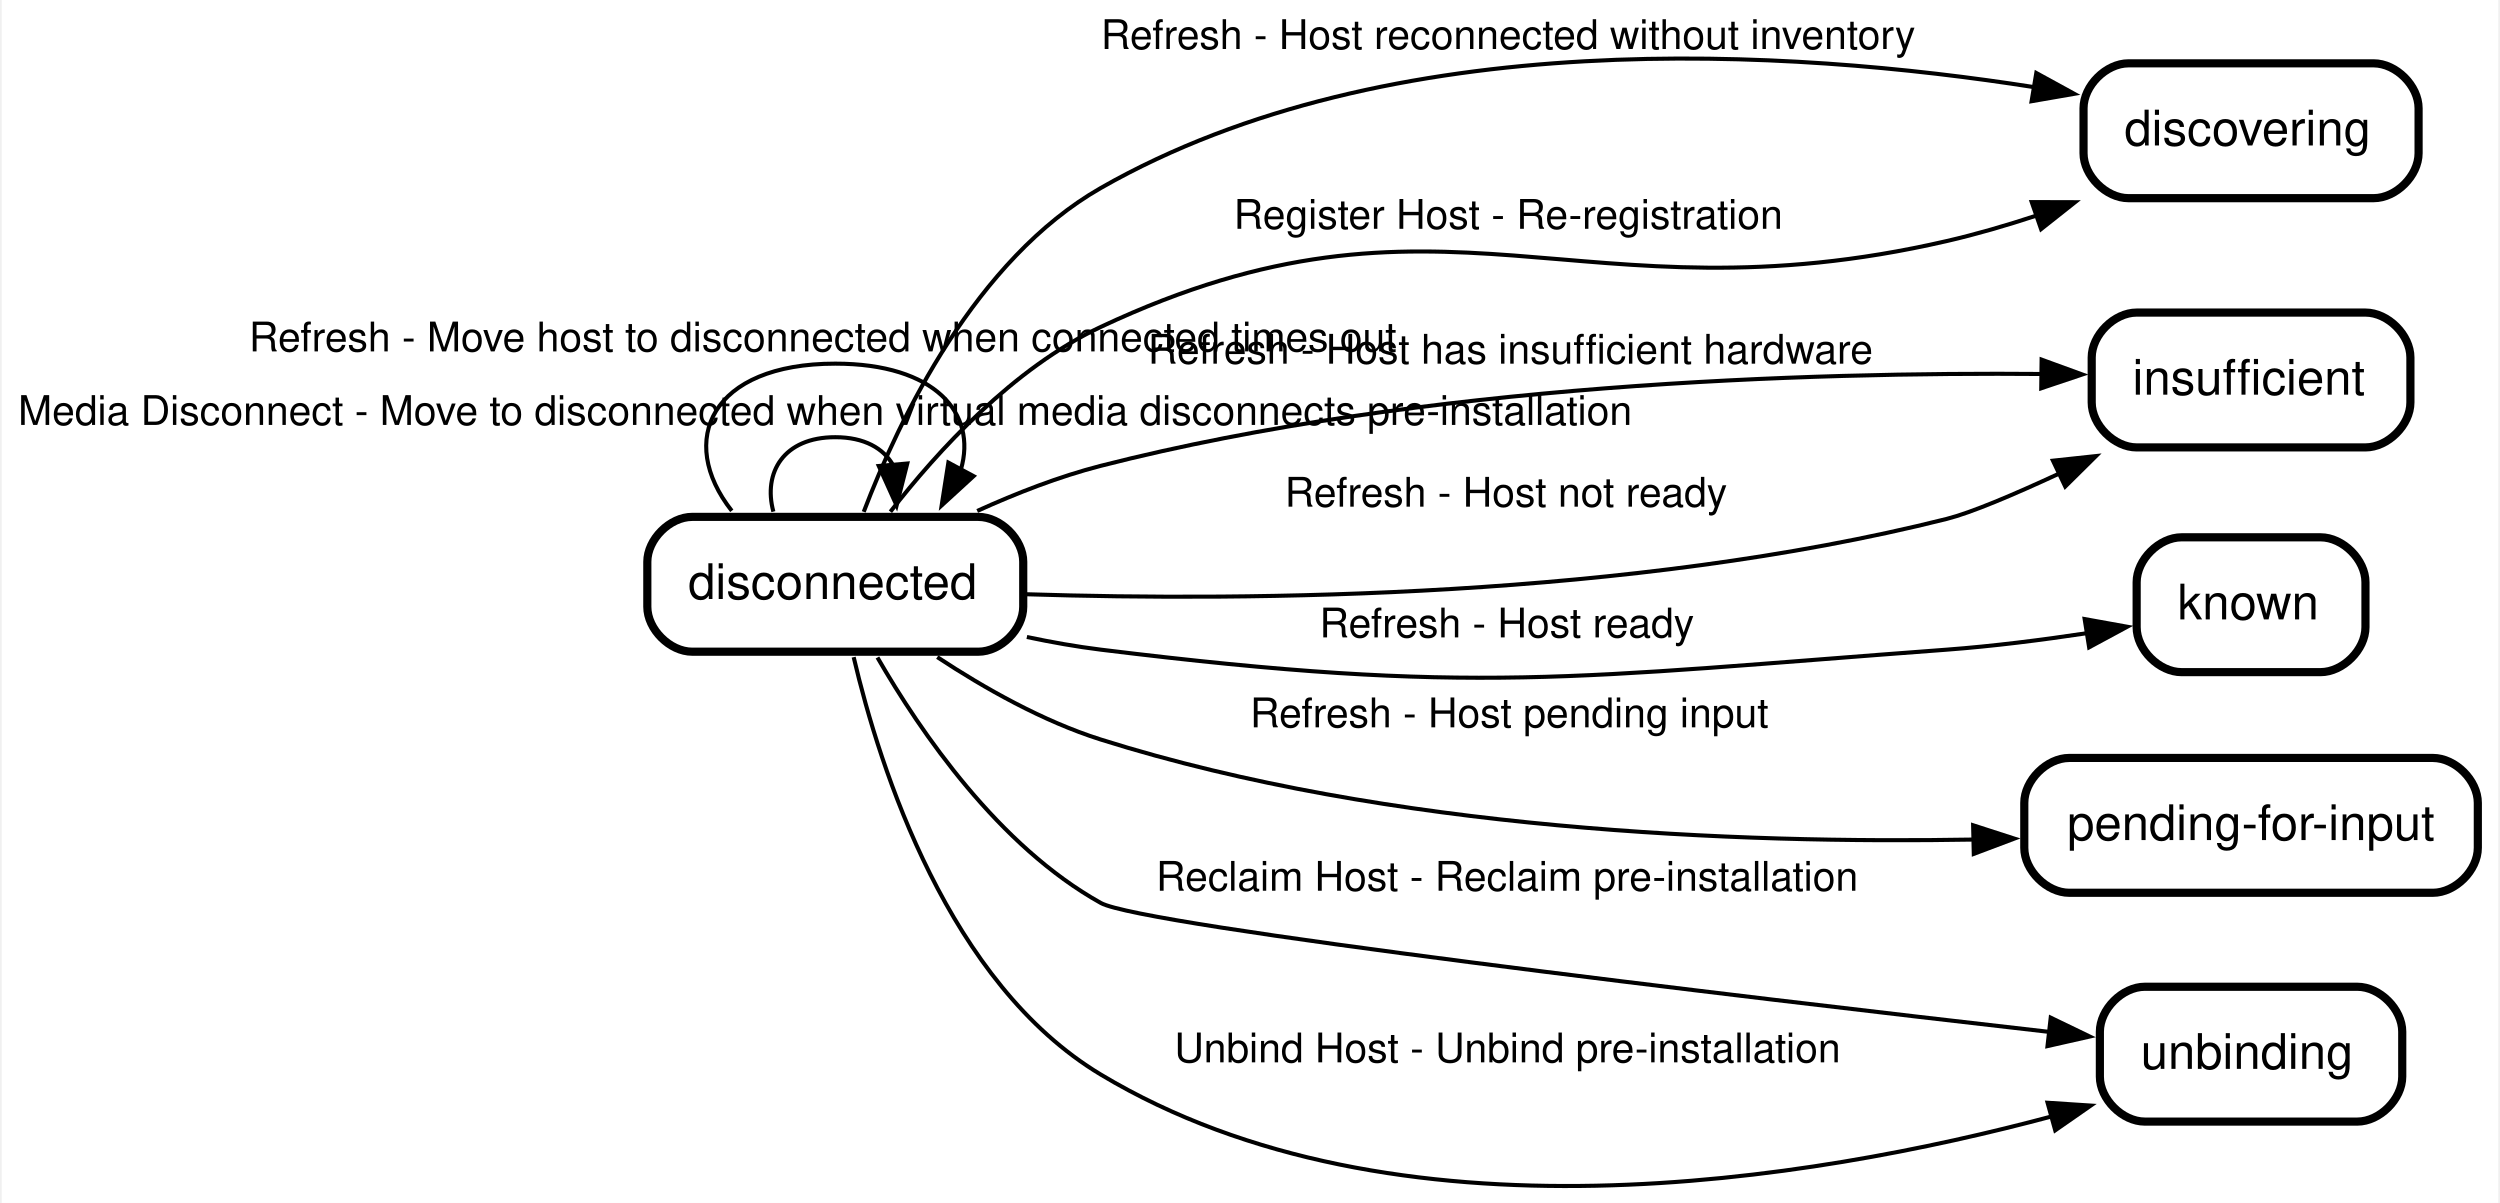
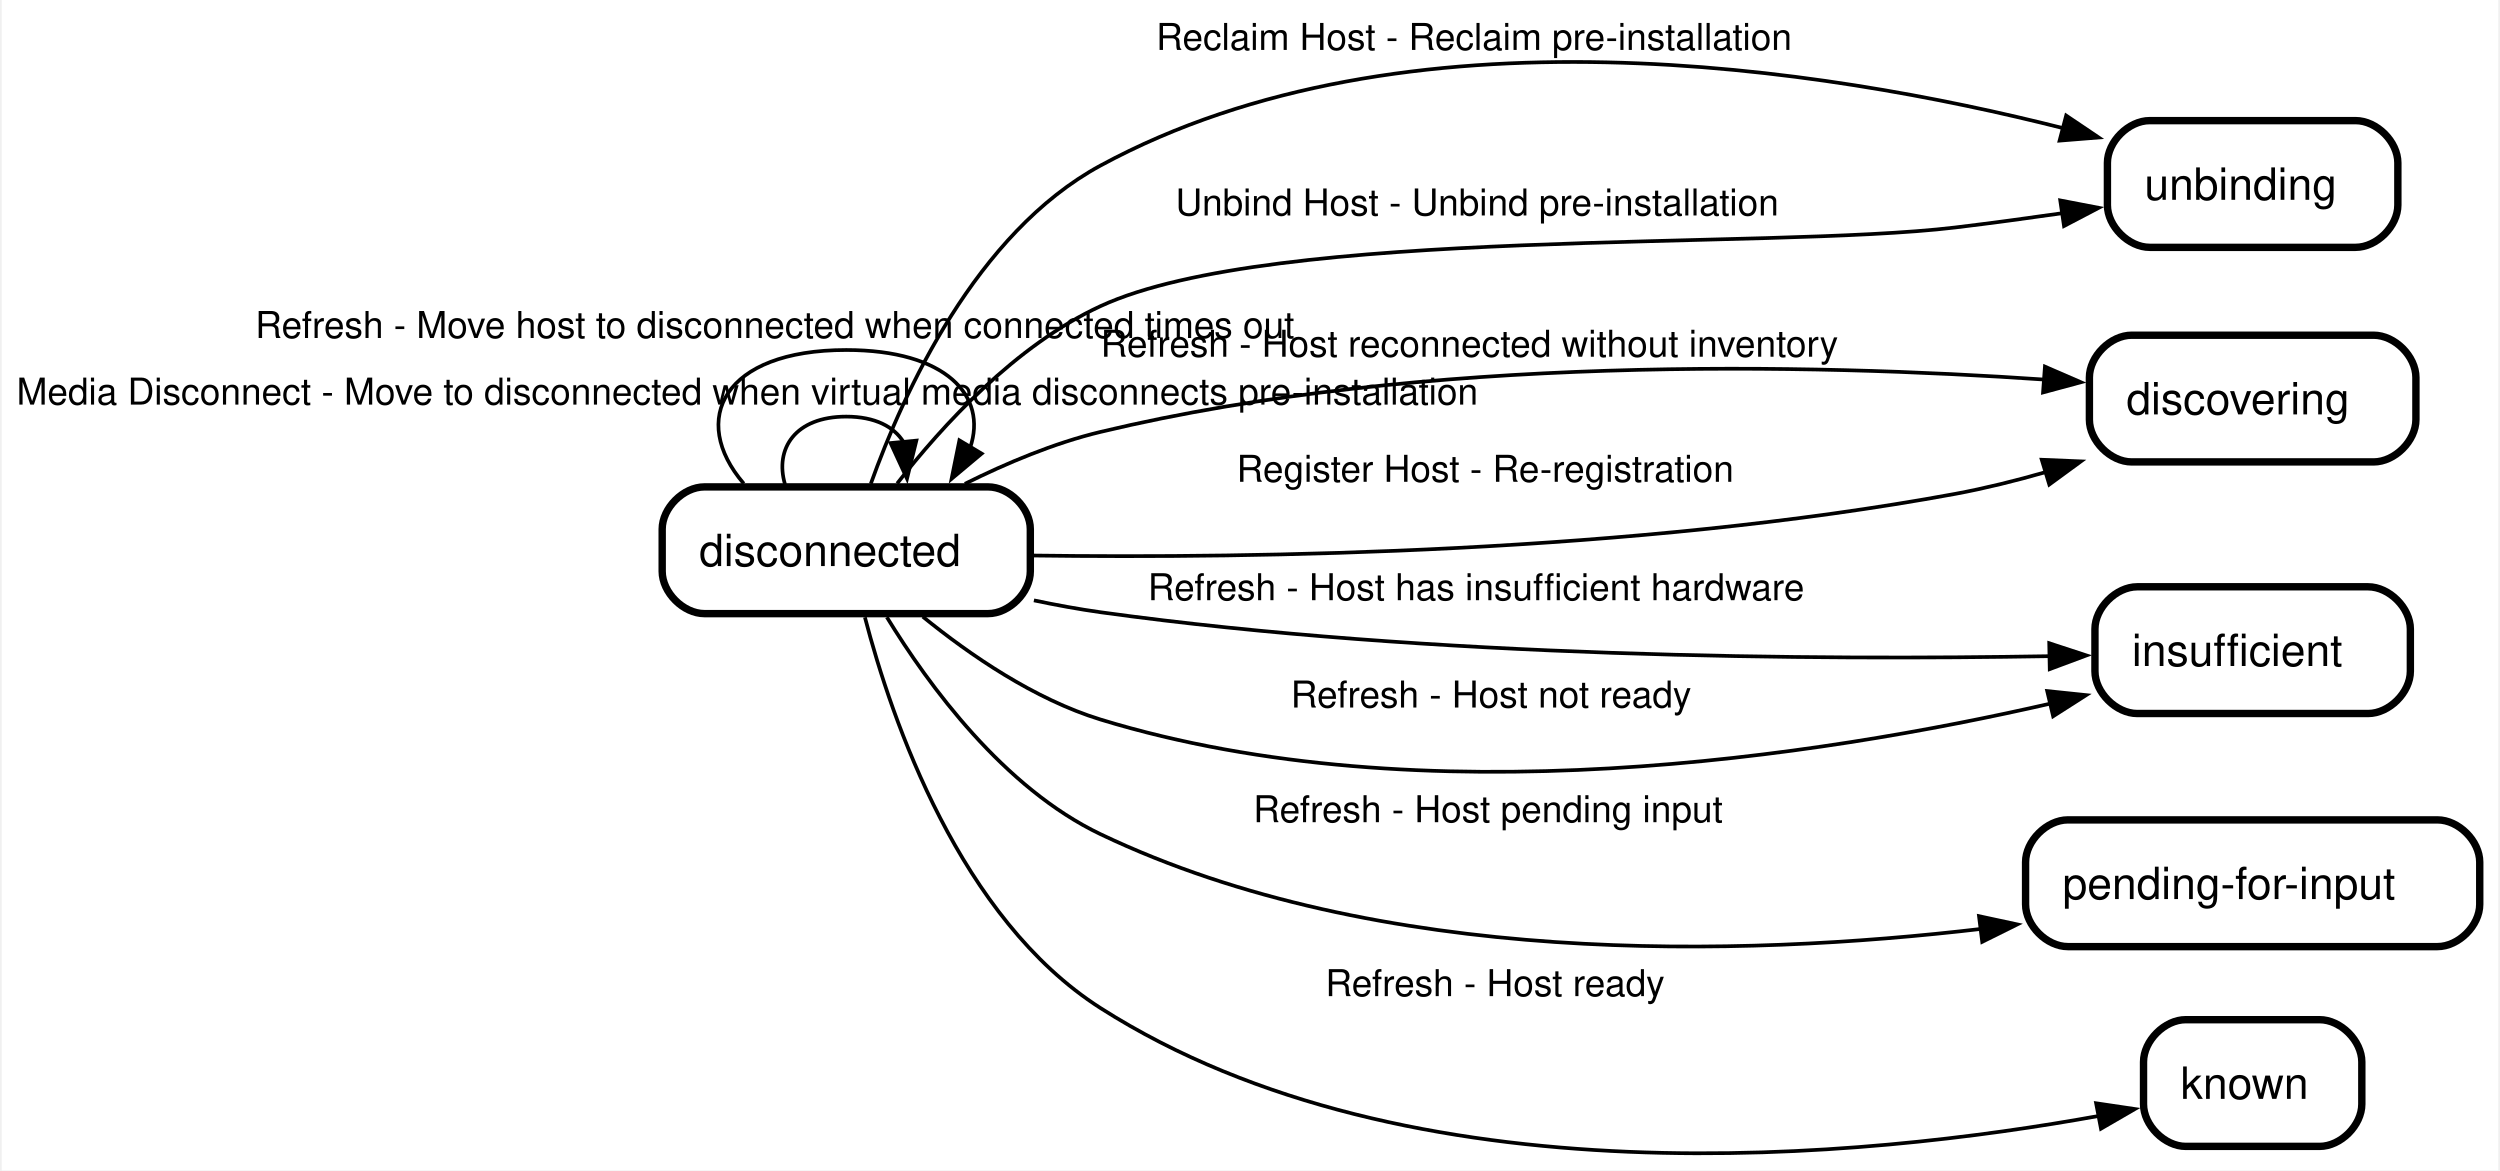
- <svg xmlns="http://www.w3.org/2000/svg" width="611pt" height="294pt" viewBox="0.00 0.00 611.00 294.41">
-   <g id="graph0" class="graph" transform="scale(1 1) rotate(0) translate(4 290.41)">
-     <polygon fill="white" stroke="none" points="-4,4 -4,-290.41 607,-290.41 607,4 -4,4" />
+ <svg xmlns="http://www.w3.org/2000/svg" width="675pt" height="316pt" viewBox="0.00 0.00 674.75 316.33">
+   <g id="graph0" class="graph" transform="scale(1 1) rotate(0) translate(4 312.33)">
+     <polygon fill="white" stroke="none" points="-4,4 -4,-312.33 670.75,-312.33 670.75,4 -4,4" />
    <g id="node1" class="node state regular">
-       <polygon fill="#ffffff" fill-opacity="0.004" stroke="none" stroke-width="2" points="247,-165.41 153,-165.41 153,-129.41 247,-129.41 247,-165.41" />
-       <text text-anchor="start" x="164" y="-143.81" font-family="Helvetica,sans-Serif" font-size="12.00">disconnected</text>
-       <path fill="none" stroke="black" stroke-width="2" d="M165,-130.91C165,-130.91 235,-130.91 235,-130.91 240.5,-130.91 246,-136.41 246,-141.91 246,-141.91 246,-152.91 246,-152.91 246,-158.41 240.5,-163.91 235,-163.91 235,-163.91 165,-163.91 165,-163.91 159.5,-163.91 154,-158.41 154,-152.91 154,-152.91 154,-141.91 154,-141.91 154,-136.41 159.5,-130.91 165,-130.91" />
+       <polygon fill="#ffffff" fill-opacity="0.004" stroke="none" stroke-width="2" points="275,-181.73 173.5,-181.73 173.5,-145.48 275,-145.48 275,-181.73" />
+       <text text-anchor="start" x="184.5" y="-159.33" font-family="Helvetica,sans-Serif" font-size="12.00">disconnected</text>
+       <path fill="none" stroke="black" stroke-width="2" d="M185.92,-146.48C185.92,-146.48 262.58,-146.48 262.58,-146.48 268.29,-146.48 274,-152.19 274,-157.9 274,-157.9 274,-169.31 274,-169.31 274,-175.02 268.29,-180.73 262.58,-180.73 262.58,-180.73 185.92,-180.73 185.92,-180.73 180.21,-180.73 174.5,-175.02 174.5,-169.31 174.5,-169.31 174.5,-157.9 174.5,-157.9 174.5,-152.19 180.21,-146.48 185.92,-146.48" />
    </g>
    <g id="edge1" class="edge transition">
-       <path fill="none" stroke="black" d="M184.85,-165.19C182.28,-174.73 187.33,-183.41 200,-183.41 207.13,-183.41 211.84,-180.66 214.15,-176.56" />
-       <polygon fill="black" stroke="black" points="217.62,-176.97 215.01,-166.7 210.65,-176.36 217.62,-176.97" />
-       <text text-anchor="start" x="0" y="-186.41" font-family="Helvetica,sans-Serif" font-size="10.00">Media Disconnect - Move to disconnected when virtual media disconnects pre-installation   </text>
+       <path fill="none" stroke="black" d="M207.69,-181.45C204.88,-191.01 210.4,-199.73 224.25,-199.73 232.04,-199.73 237.2,-196.97 239.72,-192.86" />
+       <polygon fill="black" stroke="black" points="243.2,-193.24 240.67,-182.95 236.23,-192.58 243.2,-193.24" />
+       <text text-anchor="start" x="0" y="-202.98" font-family="Helvetica,sans-Serif" font-size="10.00">Media Disconnect - Move to disconnected when virtual media disconnects pre-installation   </text>
    </g>
    <g id="edge3" class="edge transition">
-       <path fill="none" stroke="black" d="M174.67,-165.39C161.12,-182.61 169.56,-201.41 200,-201.41 224.5,-201.41 234.75,-189.24 230.75,-175.51" />
-       <polygon fill="black" stroke="black" points="233.85,-173.88 226.04,-166.72 227.68,-177.19 233.85,-173.88" />
-       <text text-anchor="start" x="56.5" y="-204.41" font-family="Helvetica,sans-Serif" font-size="10.00">Refresh - Move host to disconnected when connected times out   </text>
+       <path fill="none" stroke="black" d="M196.55,-181.62C181.73,-198.89 190.96,-217.73 224.25,-217.73 251.3,-217.73 262.46,-205.29 257.75,-191.37" />
+       <polygon fill="black" stroke="black" points="260.84,-189.73 252.72,-182.92 254.83,-193.31 260.84,-189.73" />
+       <text text-anchor="start" x="64.5" y="-220.98" font-family="Helvetica,sans-Serif" font-size="10.00">Refresh - Move host to disconnected when connected times out   </text>
    </g>
    <g id="node2" class="node state regular">
-       <polygon fill="#ffffff" fill-opacity="0.004" stroke="none" stroke-width="2" points="588.5,-276.41 504.5,-276.41 504.5,-240.41 588.5,-240.41 588.5,-276.41" />
-       <text text-anchor="start" x="515.5" y="-254.81" font-family="Helvetica,sans-Serif" font-size="12.00">discovering</text>
-       <path fill="none" stroke="black" stroke-width="2" d="M516.5,-241.91C516.5,-241.91 576.5,-241.91 576.5,-241.91 582,-241.91 587.5,-247.41 587.5,-252.91 587.5,-252.91 587.5,-263.91 587.5,-263.91 587.5,-269.41 582,-274.91 576.5,-274.91 576.5,-274.91 516.5,-274.91 516.5,-274.91 511,-274.91 505.5,-269.41 505.5,-263.91 505.5,-263.91 505.5,-252.91 505.5,-252.91 505.5,-247.41 511,-241.91 516.5,-241.91" />
+       <polygon fill="#ffffff" fill-opacity="0.004" stroke="none" stroke-width="2" points="644.62,-280.73 564.12,-280.73 564.12,-244.48 644.62,-244.48 644.62,-280.73" />
+       <text text-anchor="start" x="575.12" y="-258.33" font-family="Helvetica,sans-Serif" font-size="12.00">unbinding</text>
+       <path fill="none" stroke="black" stroke-width="2" d="M576.54,-245.48C576.54,-245.48 632.21,-245.48 632.21,-245.48 637.92,-245.48 643.62,-251.19 643.62,-256.9 643.62,-256.9 643.62,-268.31 643.62,-268.31 643.62,-274.02 637.92,-279.73 632.21,-279.73 632.21,-279.73 576.54,-279.73 576.54,-279.73 570.83,-279.73 565.12,-274.02 565.12,-268.31 565.12,-268.31 565.12,-256.9 565.12,-256.9 565.12,-251.19 570.83,-245.48 576.54,-245.48" />
+     </g>
+     <g id="edge2" class="edge transition">
+       <path fill="none" stroke="black" d="M230.89,-181.59C239.7,-206.19 259.28,-249.33 293,-267.6 375.24,-312.18 488.65,-294.01 553.15,-277.69" />
+       <polygon fill="black" stroke="black" points="553.97,-281.09 562.76,-275.17 552.19,-274.32 553.97,-281.09" />
+       <text text-anchor="start" x="308" y="-298.83" font-family="Helvetica,sans-Serif" font-size="10.00">Reclaim Host - Reclaim pre-installation   </text>
+     </g>
+     <g id="edge10" class="edge transition">
+       <path fill="none" stroke="black" d="M238.01,-181.65C250.18,-197.28 270.04,-219.02 293,-229.6 339.81,-251.19 472.82,-244.72 524,-250.85 533.44,-251.99 543.5,-253.35 553.16,-254.74" />
+       <polygon fill="black" stroke="black" points="552.37,-258.16 562.77,-256.16 553.39,-251.24 552.37,-258.16" />
+       <text text-anchor="start" x="313.25" y="-254.1" font-family="Helvetica,sans-Serif" font-size="10.00">Unbind Host - Unbind pre-installation   </text>
+     </g>
+     <g id="node3" class="node state regular">
+       <polygon fill="#ffffff" fill-opacity="0.004" stroke="none" stroke-width="2" points="649.5,-222.73 559.25,-222.73 559.25,-186.48 649.5,-186.48 649.5,-222.73" />
+       <text text-anchor="start" x="570.25" y="-200.33" font-family="Helvetica,sans-Serif" font-size="12.00">discovering</text>
+       <path fill="none" stroke="black" stroke-width="2" d="M571.67,-187.48C571.67,-187.48 637.08,-187.48 637.08,-187.48 642.79,-187.48 648.5,-193.19 648.5,-198.9 648.5,-198.9 648.5,-210.31 648.5,-210.31 648.5,-216.02 642.79,-221.73 637.08,-221.73 637.08,-221.73 571.67,-221.73 571.67,-221.73 565.96,-221.73 560.25,-216.02 560.25,-210.31 560.25,-210.31 560.25,-198.9 560.25,-198.9 560.25,-193.19 565.96,-187.48 571.67,-187.48" />
    </g>
    <g id="edge4" class="edge transition">
-       <path fill="none" stroke="black" d="M206.96,-165.14C215.69,-188.01 234.34,-226.91 265,-244.41 335.86,-284.86 433.94,-278.41 493.37,-269.09" />
-       <polygon fill="black" stroke="black" points="493.94,-272.54 503.23,-267.45 492.79,-265.64 493.94,-272.54" />
-       <text text-anchor="start" x="265" y="-278.41" font-family="Helvetica,sans-Serif" font-size="10.00">Refresh - Host reconnected without inventory   </text>
+       <path fill="none" stroke="black" d="M256.31,-181.56C267.51,-187.14 280.48,-192.6 293,-195.6 380.35,-216.53 485.49,-214.03 548.24,-209.73" />
+       <polygon fill="black" stroke="black" points="548.23,-213.24 557.95,-209.02 547.72,-206.26 548.23,-213.24" />
+       <text text-anchor="start" x="293" y="-215.91" font-family="Helvetica,sans-Serif" font-size="10.00">Refresh - Host reconnected without inventory   </text>
    </g>
    <g id="edge9" class="edge transition">
-       <path fill="none" stroke="black" d="M213.49,-165.17C225.01,-180.01 243.55,-200.33 265,-210.41 348.69,-249.74 381.89,-210.64 472,-231.41 479.21,-233.07 486.68,-235.25 493.97,-237.65" />
-       <polygon fill="black" stroke="black" points="492.82,-240.95 503.42,-240.92 495.11,-234.34 492.82,-240.95" />
-       <text text-anchor="start" x="297.5" y="-234.41" font-family="Helvetica,sans-Serif" font-size="10.00">Register Host - Re-registration   </text>
+       <path fill="none" stroke="black" d="M274.87,-162.18C334.53,-161.38 437.43,-162.89 524,-178.85 532.03,-180.34 540.38,-182.41 548.5,-184.75" />
+       <polygon fill="black" stroke="black" points="547.37,-188.07 557.96,-187.63 549.41,-181.37 547.37,-188.07" />
+       <text text-anchor="start" x="329.75" y="-182.1" font-family="Helvetica,sans-Serif" font-size="10.00">Register Host - Re-registration   </text>
    </g>
-     <g id="node3" class="node state regular">
-       <polygon fill="#ffffff" fill-opacity="0.004" stroke="none" stroke-width="2" points="586.5,-215.41 506.5,-215.41 506.5,-179.41 586.5,-179.41 586.5,-215.41" />
-       <text text-anchor="start" x="517.5" y="-193.81" font-family="Helvetica,sans-Serif" font-size="12.00">insufficient</text>
-       <path fill="none" stroke="black" stroke-width="2" d="M518.5,-180.91C518.5,-180.91 574.5,-180.91 574.5,-180.91 580,-180.91 585.5,-186.41 585.5,-191.91 585.5,-191.91 585.5,-202.91 585.5,-202.91 585.5,-208.41 580,-213.91 574.5,-213.91 574.5,-213.91 518.5,-213.91 518.5,-213.91 513,-213.91 507.5,-208.41 507.5,-202.91 507.5,-202.91 507.5,-191.91 507.5,-191.91 507.5,-186.41 513,-180.91 518.5,-180.91" />
+     <g id="node4" class="node state regular">
+       <polygon fill="#ffffff" fill-opacity="0.004" stroke="none" stroke-width="2" points="648,-154.73 560.75,-154.73 560.75,-118.48 648,-118.48 648,-154.73" />
+       <text text-anchor="start" x="571.75" y="-132.33" font-family="Helvetica,sans-Serif" font-size="12.00">insufficient</text>
+       <path fill="none" stroke="black" stroke-width="2" d="M573.17,-119.48C573.17,-119.48 635.58,-119.48 635.58,-119.48 641.29,-119.48 647,-125.19 647,-130.9 647,-130.9 647,-142.31 647,-142.31 647,-148.02 641.29,-153.73 635.58,-153.73 635.58,-153.73 573.17,-153.73 573.17,-153.73 567.46,-153.73 561.75,-148.02 561.75,-142.31 561.75,-142.31 561.75,-130.9 561.75,-130.9 561.75,-125.19 567.46,-119.48 573.17,-119.48" />
    </g>
    <g id="edge5" class="edge transition">
-       <path fill="none" stroke="black" d="M234.74,-165.36C244.28,-169.69 254.84,-173.81 265,-176.41 343.79,-196.54 438.77,-199.37 495.53,-198.88" />
-       <polygon fill="black" stroke="black" points="495.24,-202.39 505.19,-198.76 495.15,-195.39 495.24,-202.39" />
-       <text text-anchor="start" x="276.5" y="-201.41" font-family="Helvetica,sans-Serif" font-size="10.00">Refresh - Host has insufficient hardware   </text>
+       <path fill="none" stroke="black" d="M274.97,-150.06C281.01,-148.79 287.12,-147.67 293,-146.85 382.3,-134.48 487.37,-133.9 549.5,-134.98" />
+       <polygon fill="black" stroke="black" points="549.39,-138.48 559.45,-135.18 549.53,-131.48 549.39,-138.48" />
+       <text text-anchor="start" x="305.75" y="-150.1" font-family="Helvetica,sans-Serif" font-size="10.00">Refresh - Host has insufficient hardware   </text>
    </g>
    <g id="edge7" class="edge transition">
-       <path fill="none" stroke="black" d="M246.86,-144.97C301.39,-143.25 394.75,-144 472,-163.41 477.95,-164.91 488.39,-169.33 499.56,-174.52" />
-       <polygon fill="black" stroke="black" points="498.02,-177.66 508.55,-178.79 501.02,-171.34 498.02,-177.66" />
-       <text text-anchor="start" x="310" y="-166.41" font-family="Helvetica,sans-Serif" font-size="10.00">Refresh - Host not ready   </text>
+       <path fill="none" stroke="black" d="M244.93,-145.66C257.63,-135.33 275.09,-123.34 293,-117.85 380.04,-91.22 487.08,-107.81 550.01,-122.23" />
+       <polygon fill="black" stroke="black" points="548.84,-125.55 559.38,-124.45 550.45,-118.74 548.84,-125.55" />
+       <text text-anchor="start" x="344.38" y="-121.1" font-family="Helvetica,sans-Serif" font-size="10.00">Refresh - Host not ready   </text>
    </g>
-     <g id="node4" class="node state regular">
-       <polygon fill="#ffffff" fill-opacity="0.004" stroke="none" stroke-width="2" points="575.5,-160.41 517.5,-160.41 517.5,-124.41 575.5,-124.41 575.5,-160.41" />
-       <text text-anchor="start" x="528.5" y="-138.81" font-family="Helvetica,sans-Serif" font-size="12.00">known</text>
-       <path fill="none" stroke="black" stroke-width="2" d="M529.5,-125.91C529.5,-125.91 563.5,-125.91 563.5,-125.91 569,-125.91 574.5,-131.41 574.5,-136.91 574.5,-136.91 574.5,-147.91 574.5,-147.91 574.5,-153.41 569,-158.91 563.5,-158.91 563.5,-158.91 529.5,-158.91 529.5,-158.91 524,-158.91 518.5,-153.41 518.5,-147.91 518.5,-147.91 518.5,-136.91 518.5,-136.91 518.5,-131.41 524,-125.91 529.5,-125.91" />
+     <g id="node5" class="node state regular">
+       <polygon fill="#ffffff" fill-opacity="0.004" stroke="none" stroke-width="2" points="666.75,-91.73 542,-91.73 542,-55.48 666.75,-55.48 666.75,-91.73" />
+       <text text-anchor="start" x="553" y="-69.33" font-family="Helvetica,sans-Serif" font-size="12.00">pending-for-input</text>
+       <path fill="none" stroke="black" stroke-width="2" d="M554.42,-56.48C554.42,-56.48 654.33,-56.48 654.33,-56.48 660.04,-56.48 665.75,-62.19 665.75,-67.9 665.75,-67.9 665.75,-79.31 665.75,-79.31 665.75,-85.02 660.04,-90.73 654.33,-90.73 654.33,-90.73 554.42,-90.73 554.42,-90.73 548.71,-90.73 543,-85.02 543,-79.31 543,-79.31 543,-67.9 543,-67.9 543,-62.19 548.71,-56.48 554.42,-56.48" />
+     </g>
+     <g id="edge6" class="edge transition">
+       <path fill="none" stroke="black" d="M235.22,-145.52C246.54,-127.03 266.85,-99.33 293,-86.85 368.24,-50.96 465.76,-53.58 531.23,-61.29" />
+       <polygon fill="black" stroke="black" points="530.41,-64.71 540.76,-62.48 531.28,-57.77 530.41,-64.71" />
+       <text text-anchor="start" x="334.25" y="-90.1" font-family="Helvetica,sans-Serif" font-size="10.00">Refresh - Host pending input   </text>
+     </g>
+     <g id="node6" class="node state regular">
+       <polygon fill="#ffffff" fill-opacity="0.004" stroke="none" stroke-width="2" points="634.88,-37.73 573.88,-37.73 573.88,-1.48 634.88,-1.48 634.88,-37.73" />
+       <text text-anchor="start" x="584.88" y="-15.33" font-family="Helvetica,sans-Serif" font-size="12.00">known</text>
+       <path fill="none" stroke="black" stroke-width="2" d="M586.29,-2.48C586.29,-2.48 622.46,-2.48 622.46,-2.48 628.17,-2.48 633.88,-8.19 633.88,-13.9 633.88,-13.9 633.88,-25.31 633.88,-25.31 633.88,-31.02 628.17,-36.73 622.46,-36.73 622.46,-36.73 586.29,-36.73 586.29,-36.73 580.58,-36.73 574.88,-31.02 574.88,-25.31 574.88,-25.31 574.88,-13.9 574.88,-13.9 574.88,-8.19 580.58,-2.48 586.29,-2.48" />
    </g>
    <g id="edge8" class="edge transition">
-       <path fill="none" stroke="black" d="M246.89,-134.51C252.94,-133.23 259.09,-132.14 265,-131.41 356.31,-120.17 380.25,-124.58 472,-131.41 483.27,-132.25 495.43,-133.8 506.55,-135.48" />
-       <polygon fill="black" stroke="black" points="505.77,-138.9 516.19,-137.02 506.87,-131.99 505.77,-138.9" />
-       <text text-anchor="start" x="318.5" y="-134.41" font-family="Helvetica,sans-Serif" font-size="10.00">Refresh - Host ready   </text>
-     </g>
-     <g id="node5" class="node state regular">
-       <polygon fill="#ffffff" fill-opacity="0.004" stroke="none" stroke-width="2" points="603,-106.41 490,-106.41 490,-70.41 603,-70.41 603,-106.41" />
-       <text text-anchor="start" x="501.5" y="-84.81" font-family="Helvetica,sans-Serif" font-size="12.00">pending-for-input</text>
-       <path fill="none" stroke="black" stroke-width="2" d="M502,-71.91C502,-71.91 591,-71.91 591,-71.91 596.5,-71.91 602,-77.41 602,-82.91 602,-82.91 602,-93.91 602,-93.91 602,-99.41 596.5,-104.91 591,-104.91 591,-104.91 502,-104.91 502,-104.91 496.5,-104.91 491,-99.41 491,-93.91 491,-93.91 491,-82.91 491,-82.91 491,-77.41 496.5,-71.91 502,-71.91" />
-     </g>
-     <g id="edge6" class="edge transition">
-       <path fill="none" stroke="black" d="M224.96,-129.59C236.47,-122 250.83,-113.88 265,-109.41 335.63,-87.15 421,-83.9 478.87,-84.94" />
-       <polygon fill="black" stroke="black" points="478.48,-88.43 488.56,-85.17 478.64,-81.43 478.48,-88.43" />
-       <text text-anchor="start" x="301.5" y="-112.41" font-family="Helvetica,sans-Serif" font-size="10.00">Refresh - Host pending input   </text>
-     </g>
-     <g id="node6" class="node state regular">
-       <polygon fill="#ffffff" fill-opacity="0.004" stroke="none" stroke-width="2" points="584.5,-50.41 508.5,-50.41 508.5,-14.41 584.5,-14.41 584.5,-50.41" />
-       <text text-anchor="start" x="519.5" y="-28.81" font-family="Helvetica,sans-Serif" font-size="12.00">unbinding</text>
-       <path fill="none" stroke="black" stroke-width="2" d="M520.5,-15.91C520.5,-15.91 572.5,-15.91 572.5,-15.91 578,-15.91 583.5,-21.41 583.5,-26.91 583.5,-26.91 583.5,-37.91 583.5,-37.91 583.5,-43.41 578,-48.91 572.5,-48.91 572.5,-48.91 520.5,-48.91 520.5,-48.91 515,-48.91 509.5,-43.41 509.5,-37.91 509.5,-37.91 509.5,-26.91 509.5,-26.91 509.5,-21.41 515,-15.91 520.5,-15.91" />
-     </g>
-     <g id="edge2" class="edge transition">
-       <path fill="none" stroke="black" d="M210.32,-129.5C220.92,-111.11 240.05,-83.29 265,-69.41 275.02,-63.84 419.56,-46.72 497.13,-37.86" />
-       <polygon fill="black" stroke="black" points="497.47,-41.34 507.01,-36.73 496.68,-34.39 497.47,-41.34" />
-       <text text-anchor="start" x="278.5" y="-72.41" font-family="Helvetica,sans-Serif" font-size="10.00">Reclaim Host - Reclaim pre-installation   </text>
-     </g>
-     <g id="edge10" class="edge transition">
-       <path fill="none" stroke="black" d="M204.5,-129.58C210.98,-101.98 227.75,-49.76 265,-27.41 336.8,15.67 438.67,-1.37 497.84,-17.21" />
-       <polygon fill="black" stroke="black" points="496.7,-20.52 507.27,-19.83 498.57,-13.78 496.7,-20.52" />
-       <text text-anchor="start" x="283" y="-30.41" font-family="Helvetica,sans-Serif" font-size="10.00">Unbind Host - Unbind pre-installation   </text>
+       <path fill="none" stroke="black" d="M229.29,-145.49C236.62,-117.41 255,-64.08 293,-39.85 376.59,13.43 499.9,0.71 562.98,-10.75" />
+       <polygon fill="black" stroke="black" points="562.06,-14.14 572.54,-12.58 563.38,-7.27 562.06,-14.14" />
+       <text text-anchor="start" x="353.75" y="-43.1" font-family="Helvetica,sans-Serif" font-size="10.00">Refresh - Host ready   </text>
    </g>
  </g>
</svg>
